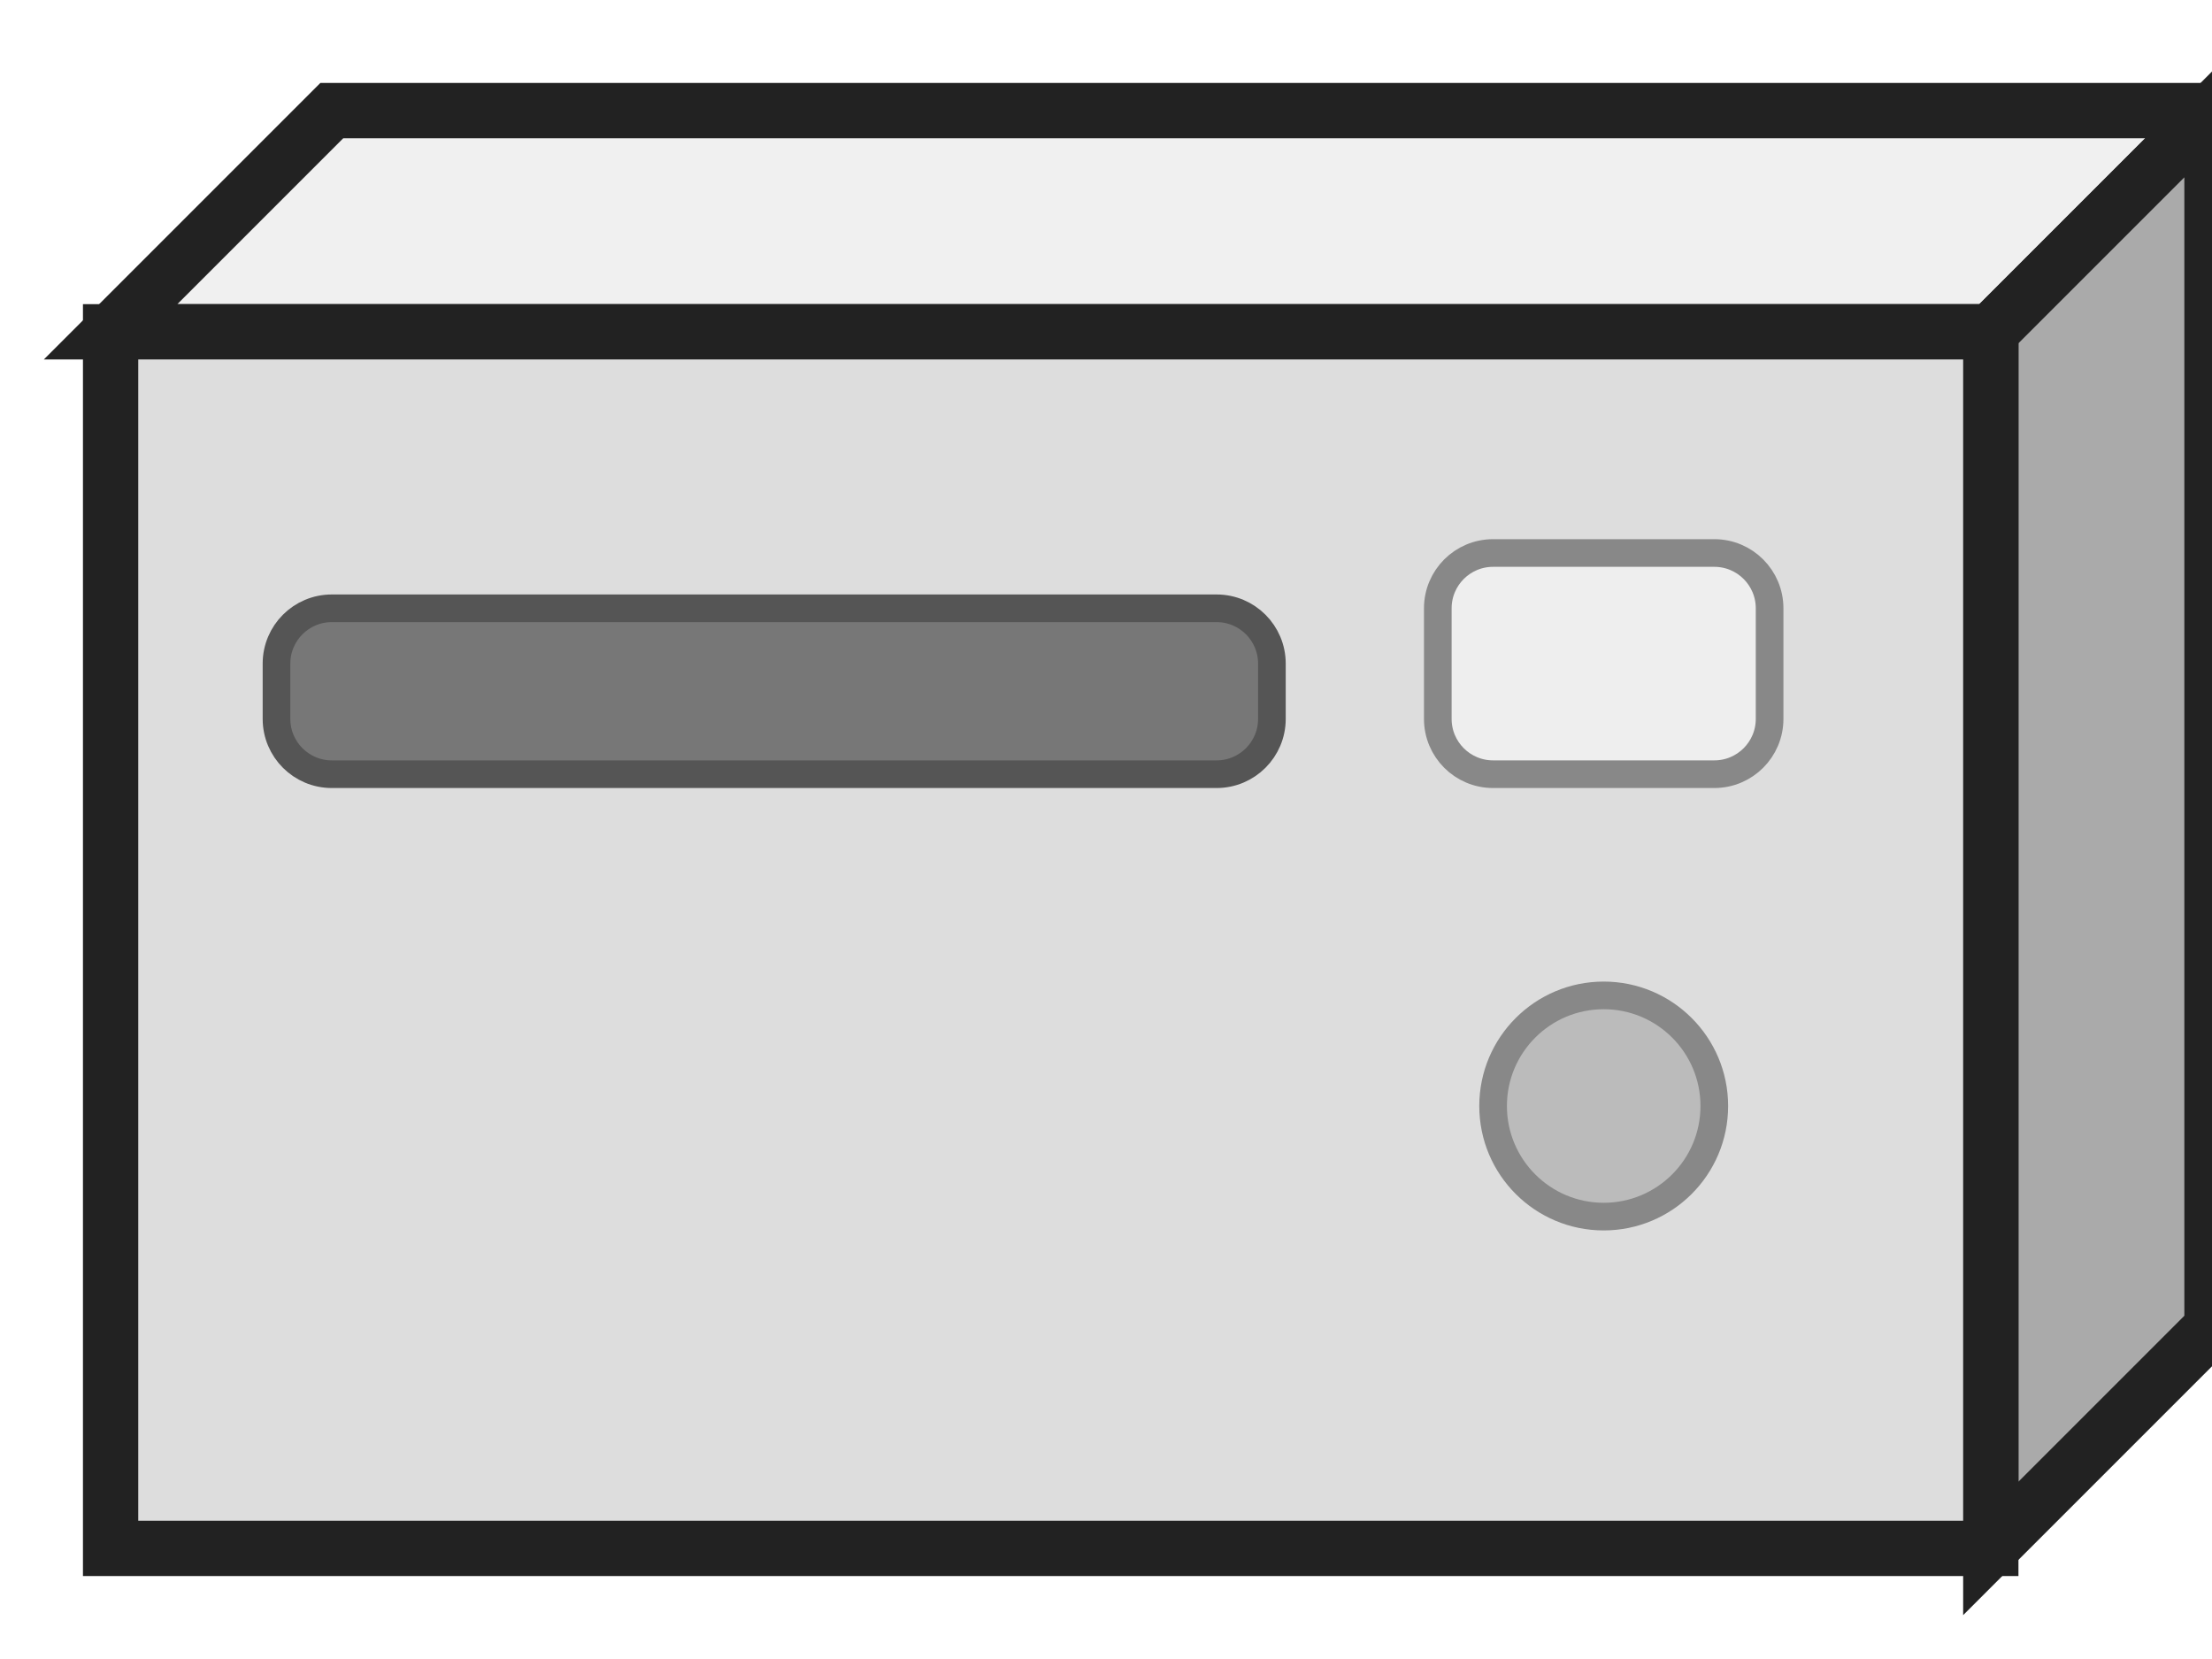
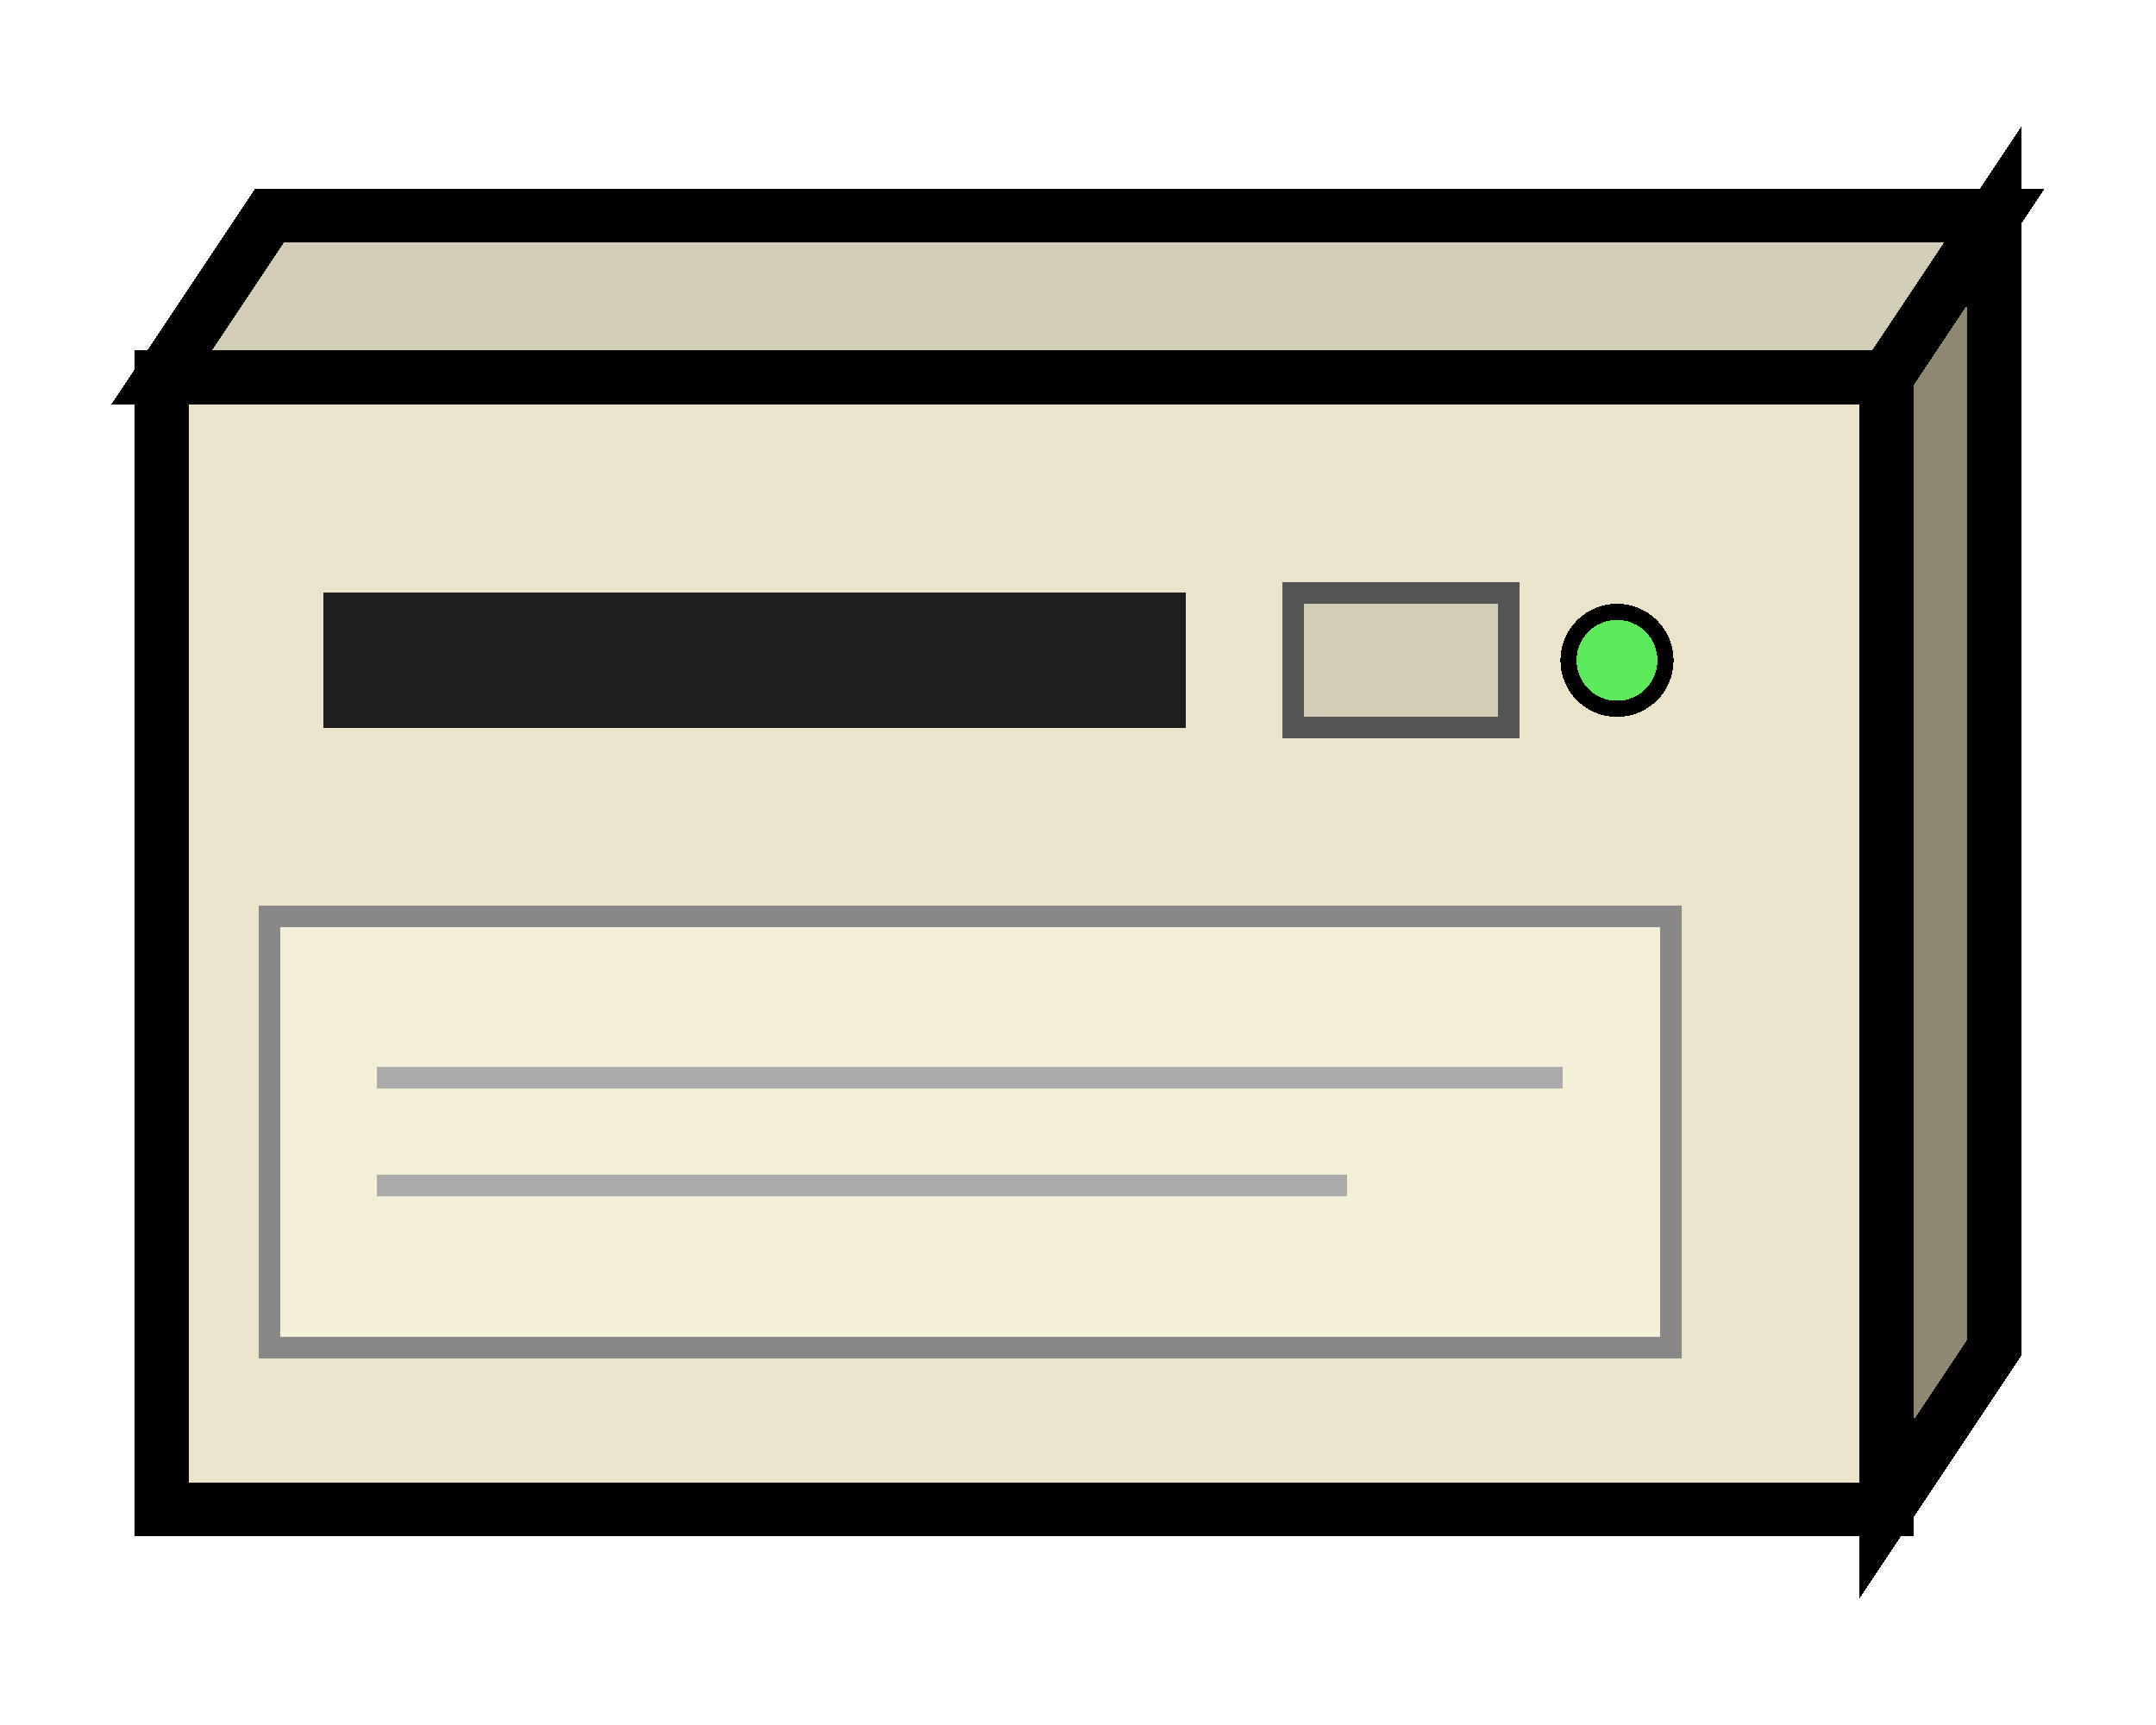
- <svg xmlns="http://www.w3.org/2000/svg" viewBox="0 0 40 30" width="40" height="30">
-   <polygon points="2,6 36,6 40,2 6,2" fill="#f0f0f0" stroke="#222" stroke-width="1" />
-   <polygon points="36,6 40,2 40,24 36,28" fill="#aaa" stroke="#222" stroke-width="1" />
-   <polygon points="2,6 36,6 36,28 2,28" fill="#ddd" stroke="#222" stroke-width="1" />
-   <rect x="5" y="11" width="18" height="3" rx="1" fill="#777" stroke="#555" stroke-width="0.5" />
-   <rect x="26" y="10" width="6" height="4" rx="1" fill="#eee" stroke="#888" stroke-width="0.5" />
-   <circle cx="29" cy="20" r="2" fill="#bbb" stroke="#888" stroke-width="0.5" />
+ <svg xmlns="http://www.w3.org/2000/svg" viewBox="0 0 40 32" width="40" height="32" shape-rendering="crispEdges">
+   <polygon points="3,7 35,7 37,4 5,4" fill="#d4cdb5" stroke="#000" stroke-width="1" stroke-linejoin="miter" />
+   <polygon points="35,7 37,4 37,25 35,28" fill="#8f8770" stroke="#000" stroke-width="1" stroke-linejoin="miter" />
+   <rect x="3" y="7" width="32" height="21" fill="#ebe4cb" stroke="#000" stroke-width="1" />
+   <rect x="6" y="11" width="16" height="2.5" fill="#1e1e1e" />
+   <rect x="24" y="11" width="4" height="2.5" fill="#d4cdb5" stroke="#555" stroke-width="0.4" />
+   <circle cx="30" cy="12.25" r="0.9" fill="#5aea5a" stroke="#000" stroke-width="0.3" />
+   <rect x="5" y="17" width="26" height="8" fill="#f5efd8" stroke="#888" stroke-width="0.4" />
+   <line x1="7" y1="20" x2="29" y2="20" stroke="#aaa" stroke-width="0.4" />
+   <line x1="7" y1="22" x2="25" y2="22" stroke="#aaa" stroke-width="0.4" />
</svg>
